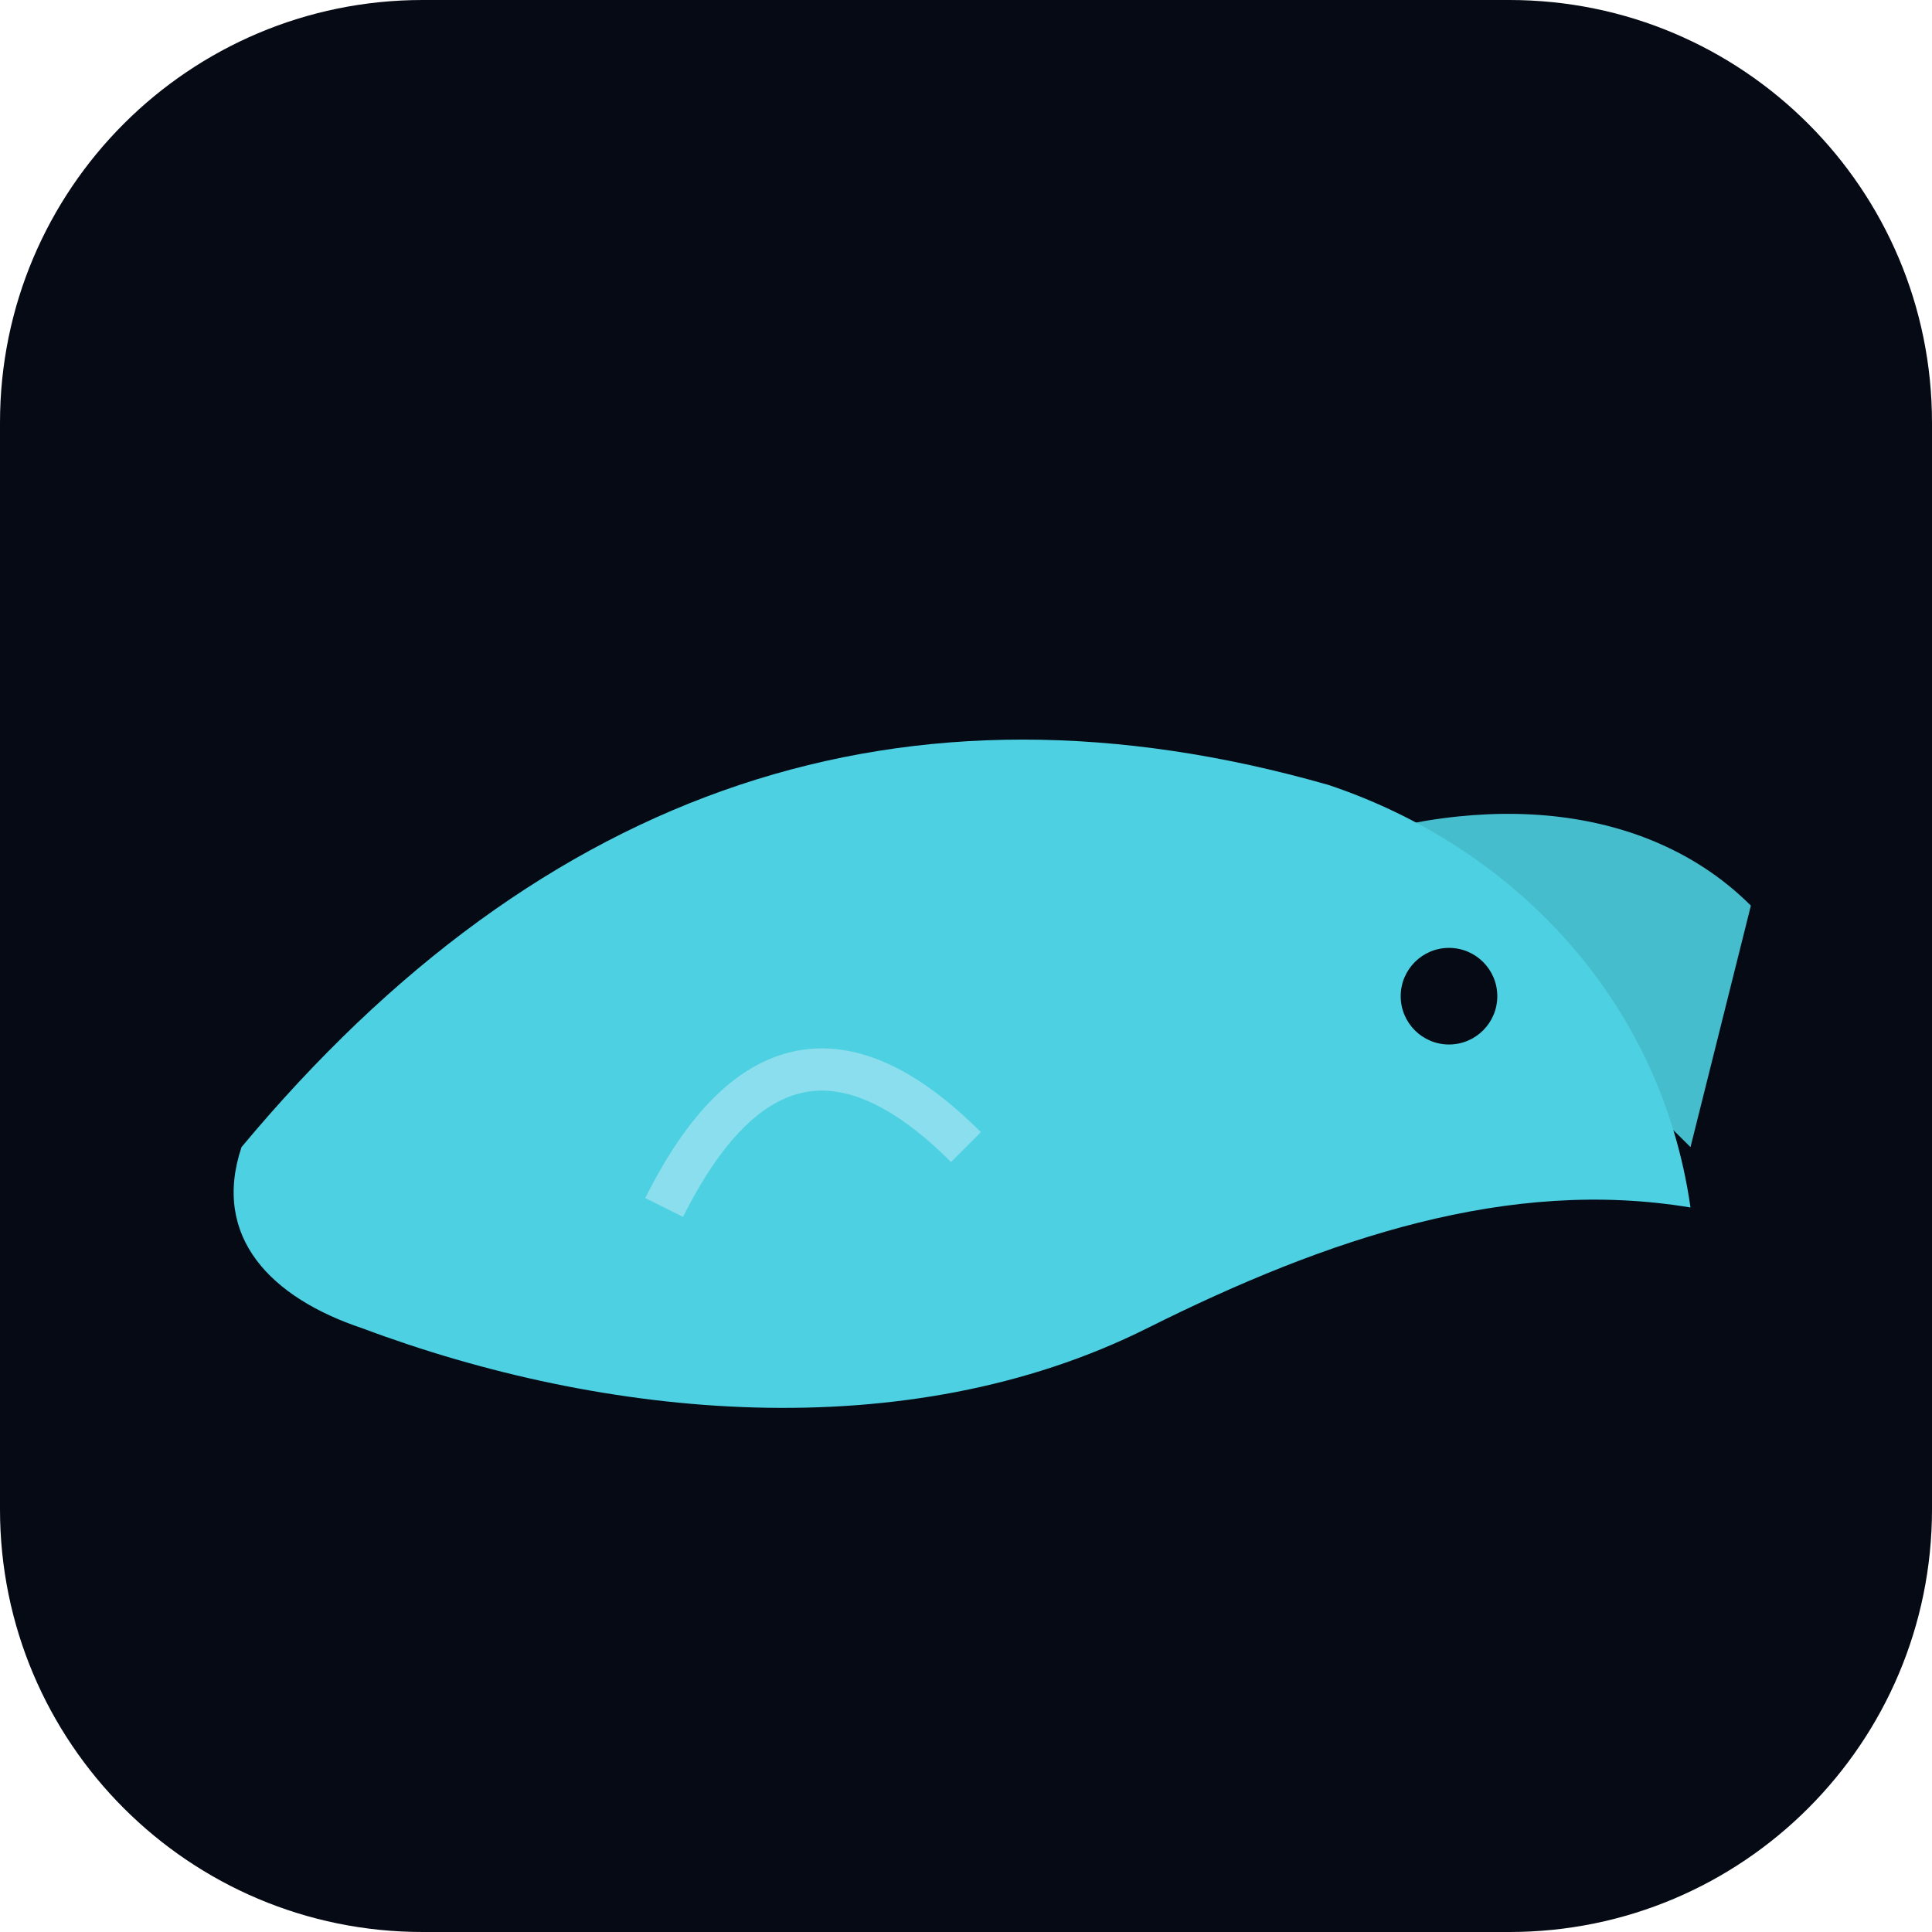
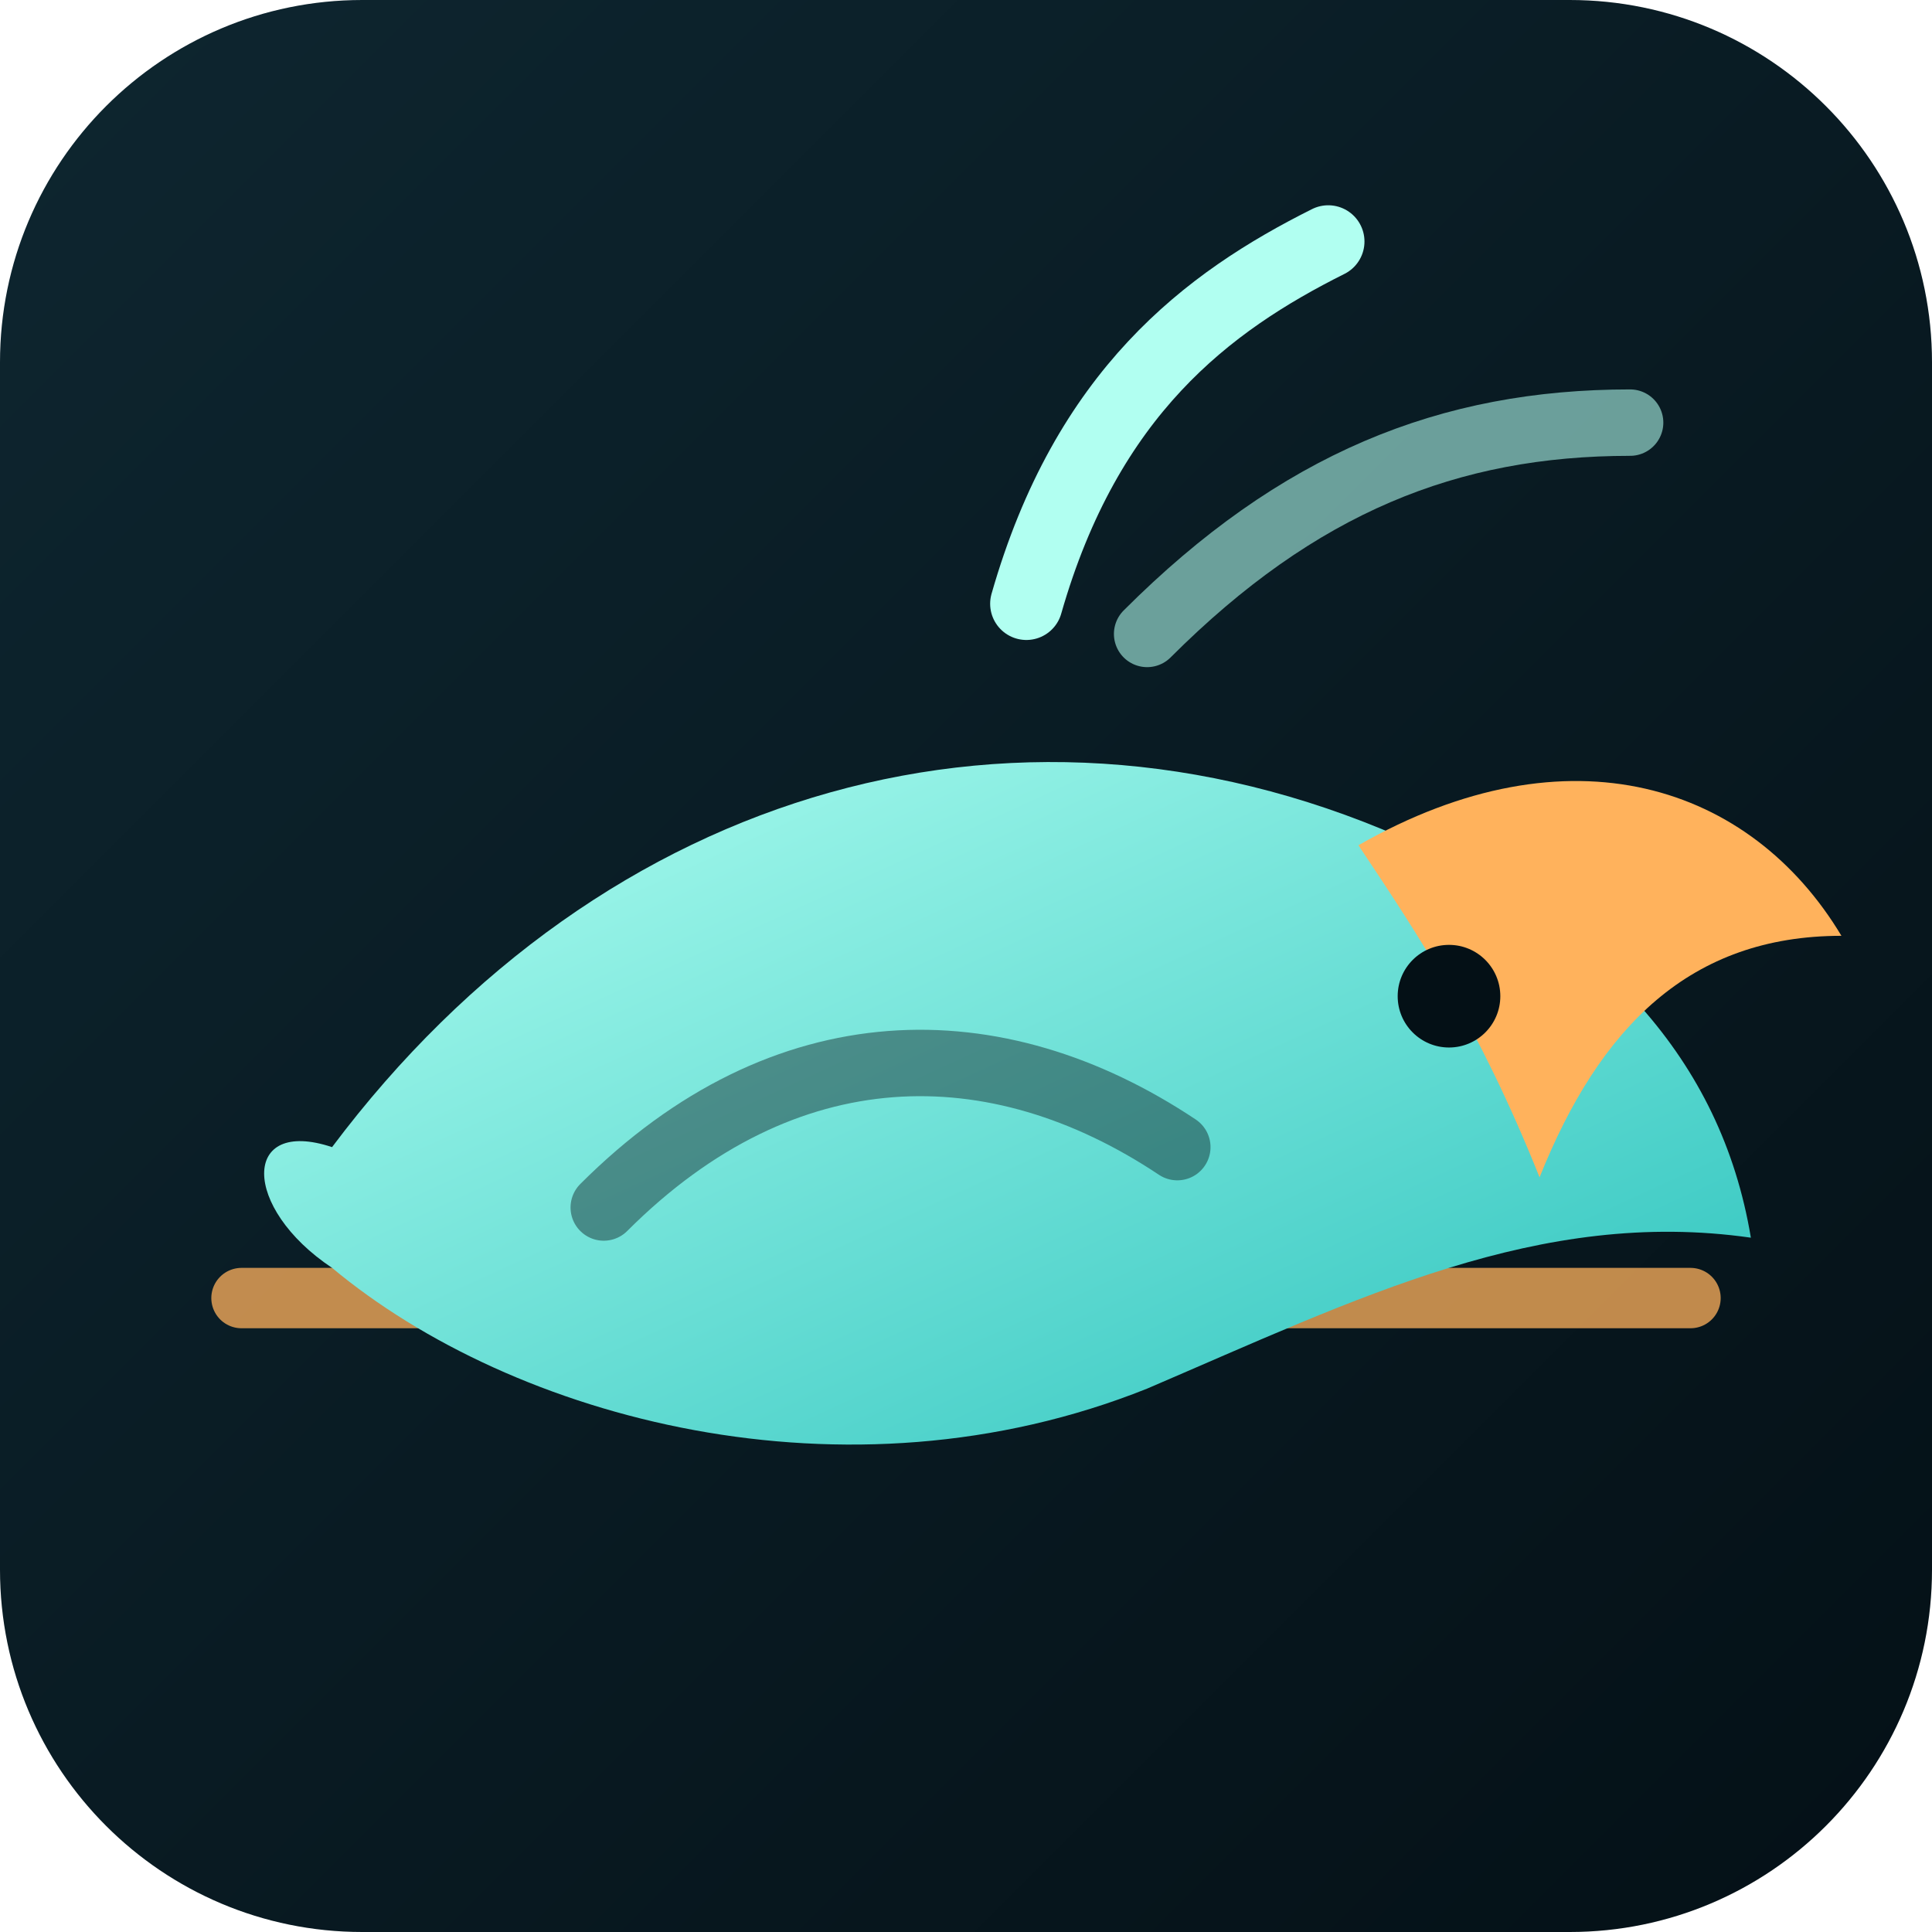
<svg xmlns="http://www.w3.org/2000/svg" viewBox="0 0 64 64">
-   <rect width="64" height="64" rx="14" fill="#050a14" />
-   <path d="M8 38 C 18 26, 30 22, 44 26 C 50 28, 55 33, 56 40 C 50 39, 44 41, 38 44 C 30 48, 20 47, 12 44 C 9 43, 7 41, 8 38 Z" fill="#4dd0e1" />
-   <path d="M44 28 C 50 26, 55 27, 58 30 L 56 38 C 52 34, 48 31, 44 28 Z" fill="#4dd0e1" opacity="0.9" />
-   <circle cx="48" cy="33" r="1.6" fill="#050a14" />
-   <path d="M22 40 Q 26 32, 32 38" stroke="#90e0ef" stroke-width="1.4" fill="none" opacity="0.9" />
+   <defs>
+     <linearGradient id="bg" x1="0" y1="0" x2="1" y2="1">
+       <stop offset="0" stop-color="#0e2630" />
+       <stop offset="1" stop-color="#041016" />
+     </linearGradient>
+     <linearGradient id="whale" x1="0" y1="0" x2="1" y2="1">
+       <stop offset="0" stop-color="#b1fff1" />
+       <stop offset="1" stop-color="#2bc2bd" />
+     </linearGradient>
+   </defs>
+   <rect width="64" height="64" rx="12" fill="url(#bg)" />
+   <path d="M8 43 H56" stroke="#ffb25c" stroke-width="2" stroke-linecap="round" opacity="0.75" />
+   <path d="M11 38 C 20 26, 34 22, 47 28 C 53 31, 57 35, 58 41 C 51 40, 45 43, 38 46 C 28 50, 17 47, 11 42 C 8 40, 8 37, 11 38 Z" fill="url(#whale)" />
+   <path d="M45 28 C 52 24, 58 26, 61 31 C 56 31, 53 34, 51 39 C 49 34, 47 31, 45 28 Z" fill="#ffb25c" />
+   <path d="M20 40 C 26 34, 33 34, 39 38" fill="none" stroke="#041016" stroke-width="2.2" stroke-linecap="round" opacity="0.42" />
+   <circle cx="48" cy="33" r="1.7" fill="#041016" />
+   <path d="M34 20 C 36 13, 40 10, 44 8" fill="none" stroke="#b1fff1" stroke-width="2.4" stroke-linecap="round" />
+   <path d="M38 21 C 43 16, 48 14, 54 14" fill="none" stroke="#b1fff1" stroke-width="2.2" stroke-linecap="round" opacity="0.58" />
</svg>
